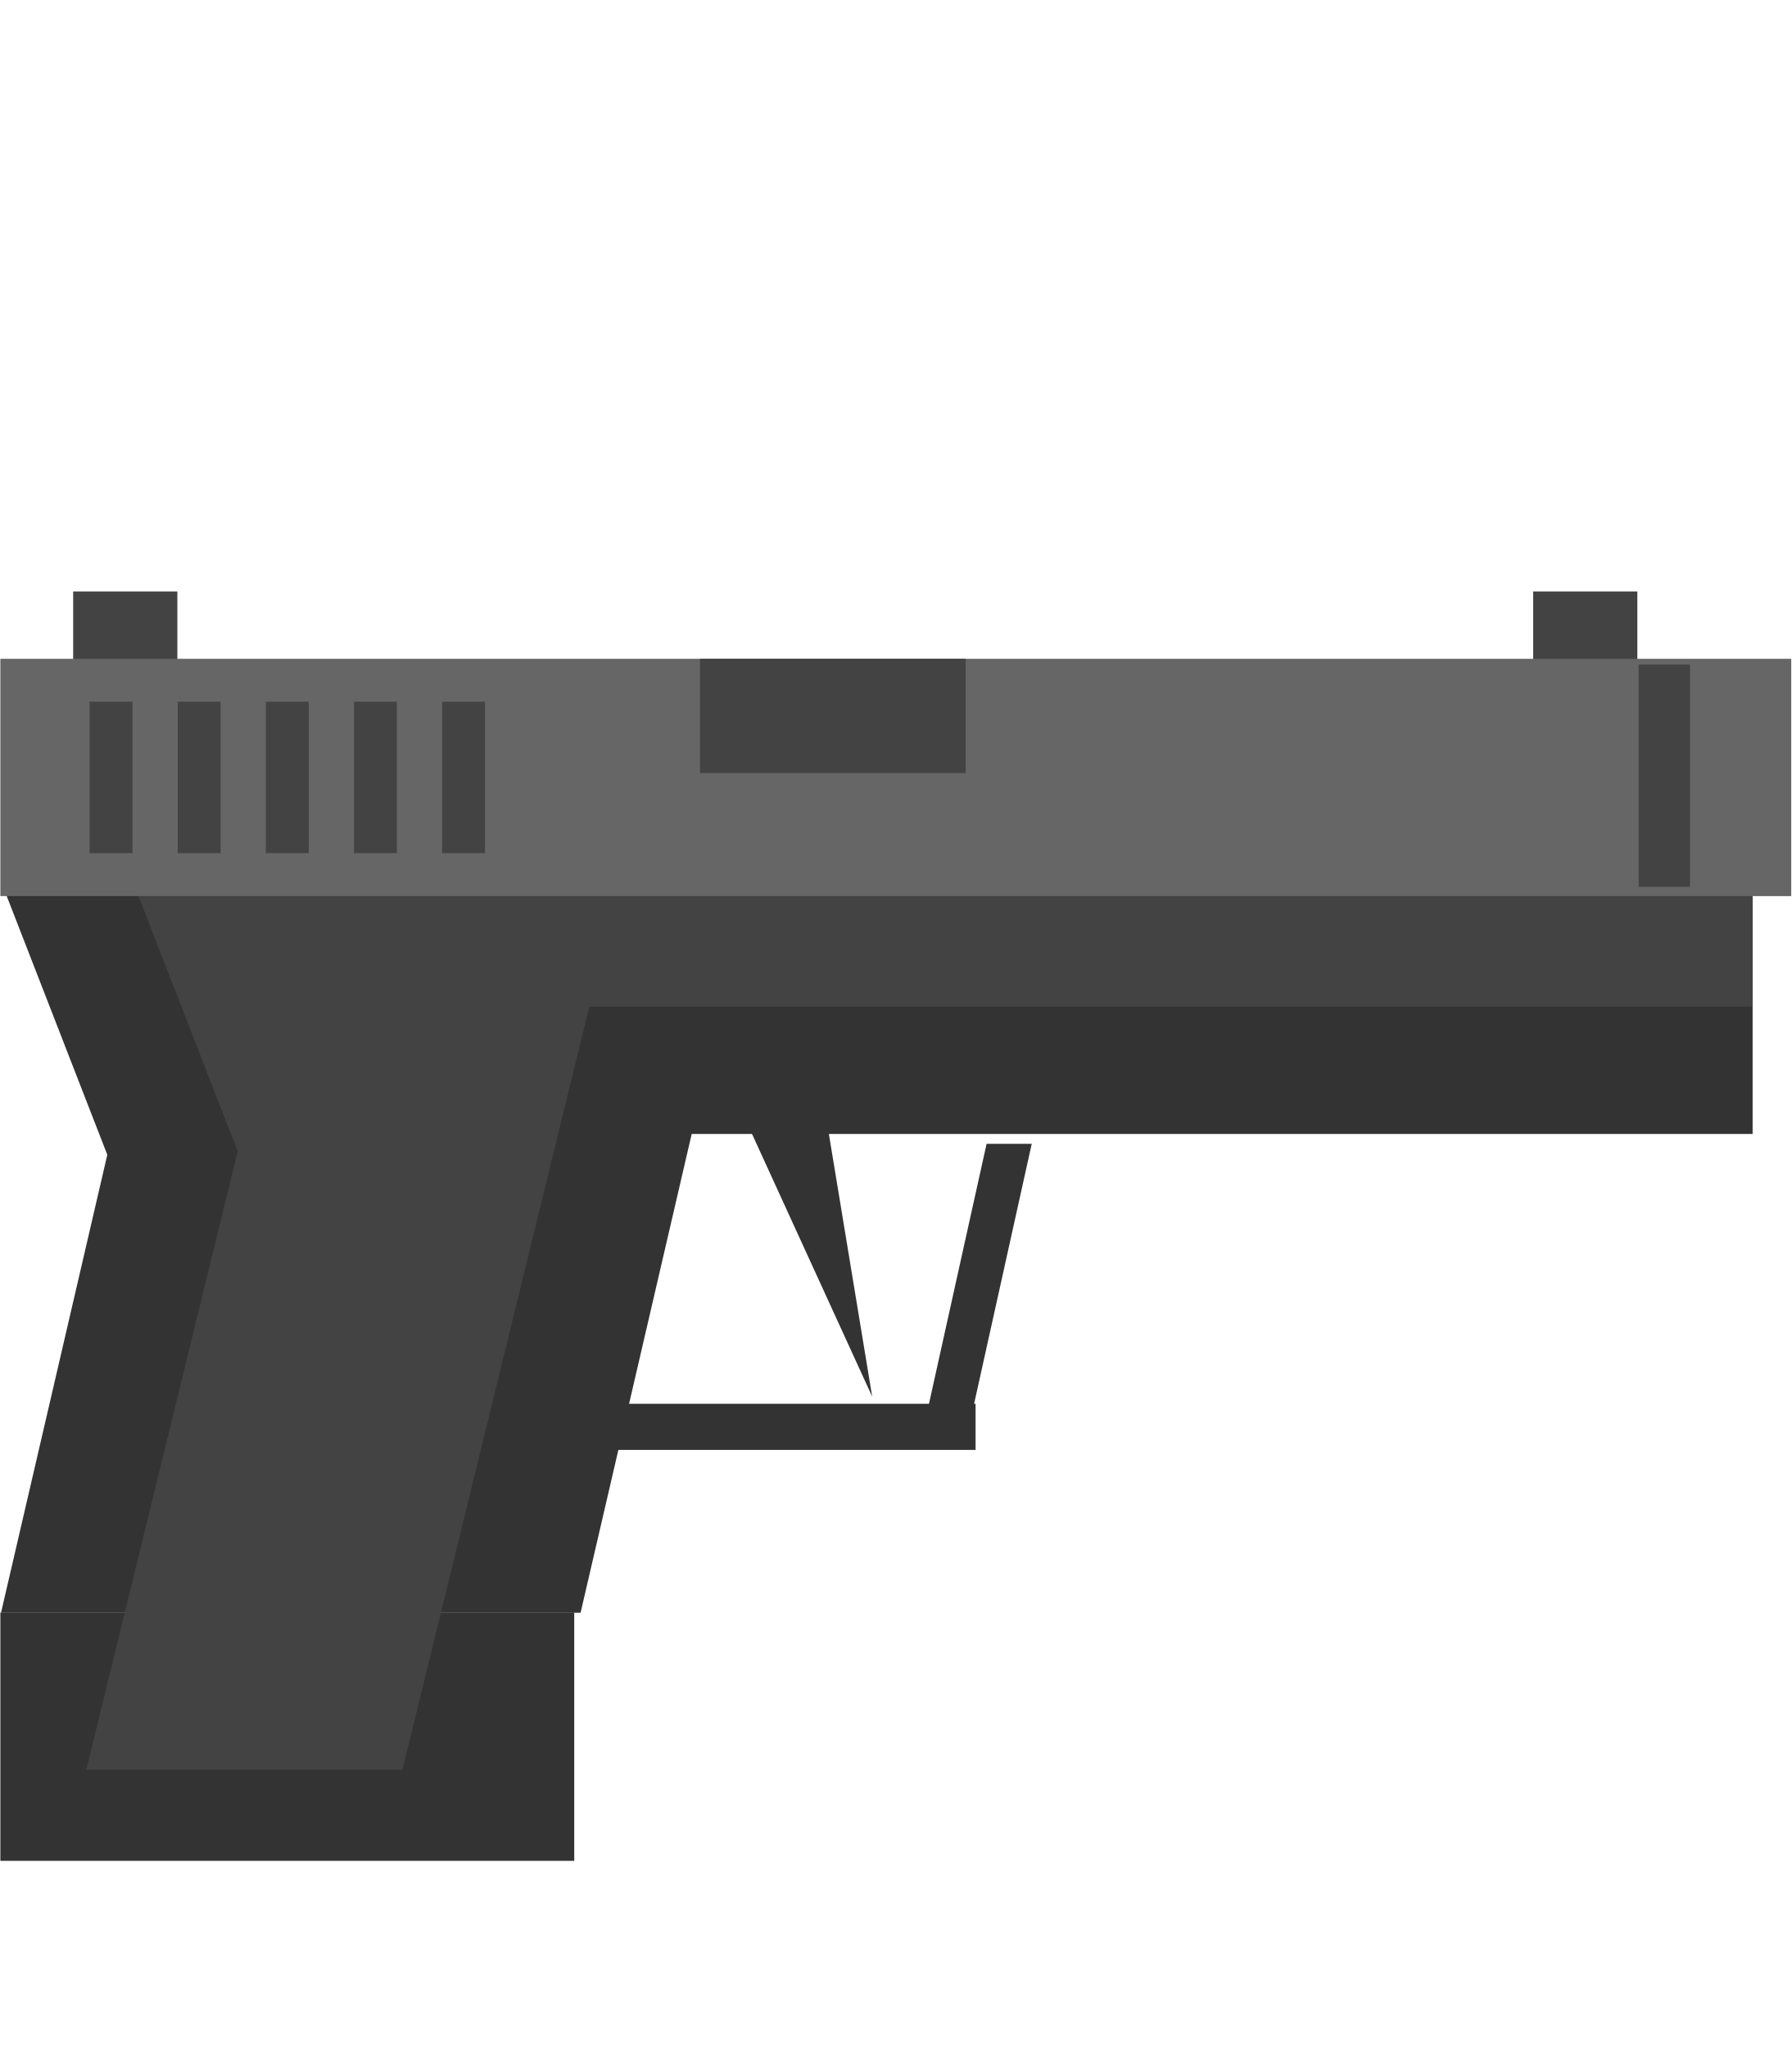
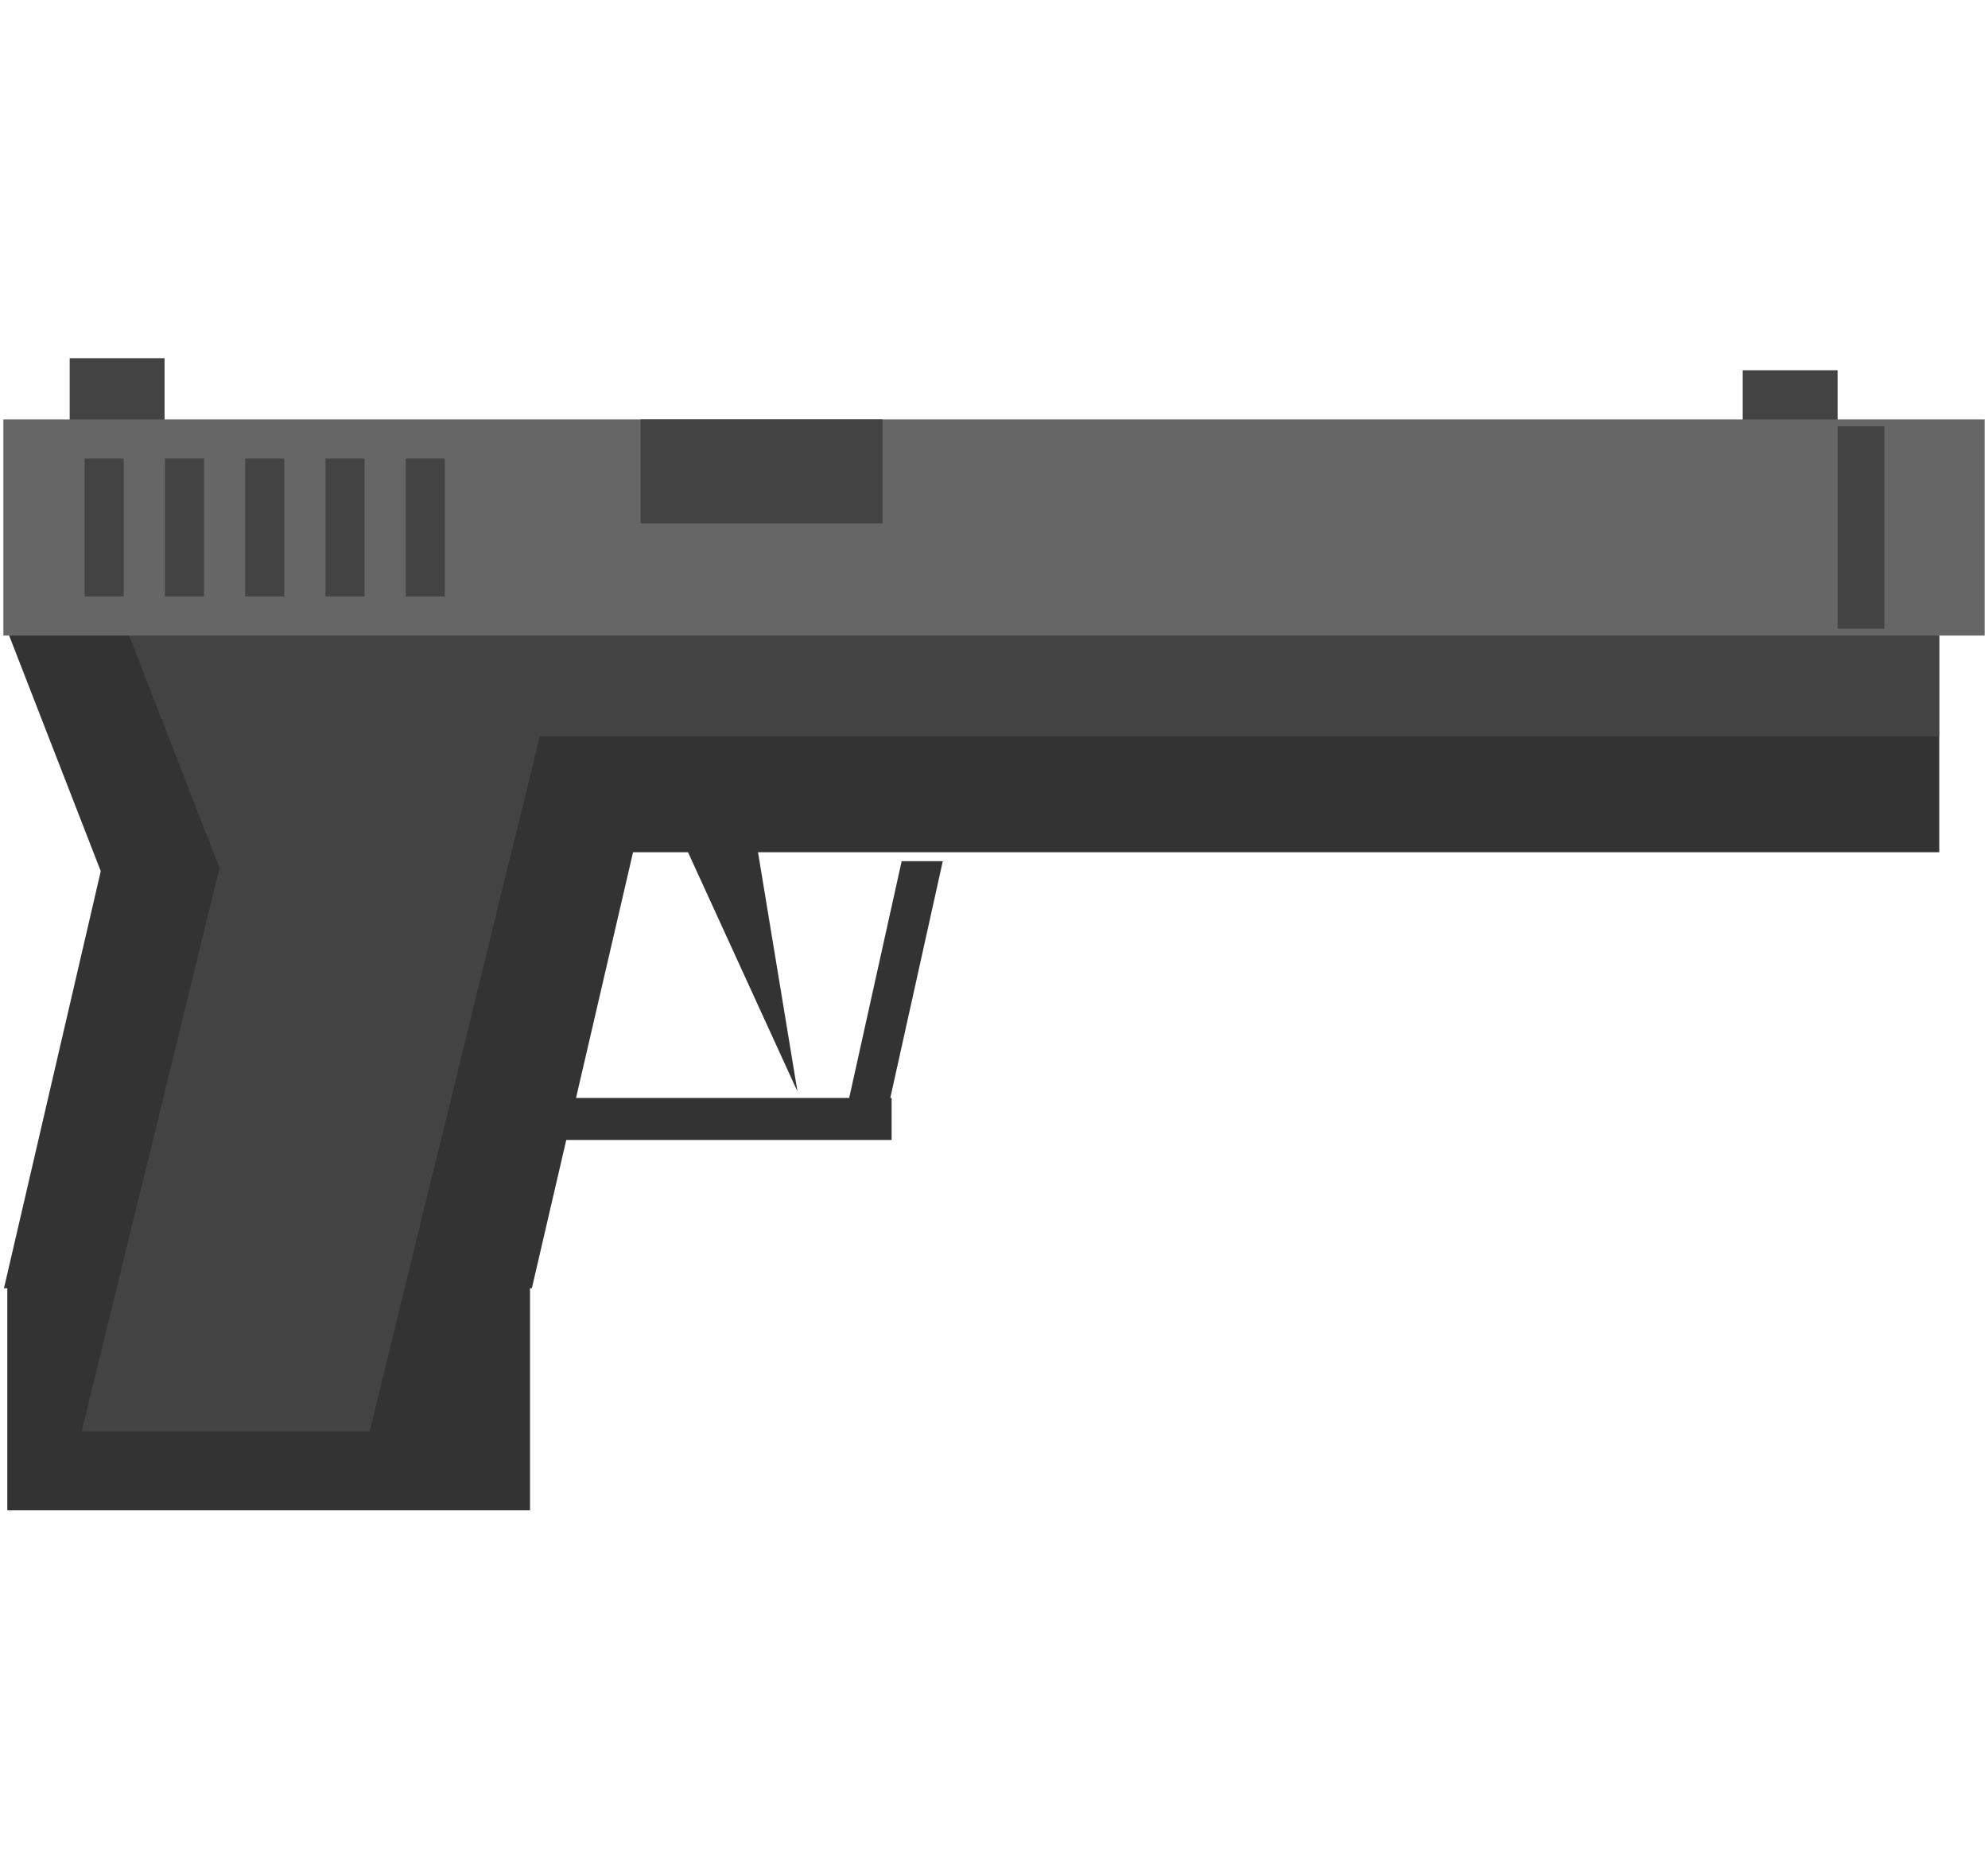
- <svg xmlns="http://www.w3.org/2000/svg" version="1.1" viewBox="0.0 0.0 353.685 404.21" fill="none" stroke="none" stroke-linecap="square" stroke-miterlimit="10">
+ <svg xmlns="http://www.w3.org/2000/svg" version="1.1" viewBox="0.0 0.0 430.877 404.913" fill="none" stroke="none" stroke-linecap="square" stroke-miterlimit="10">
  <clipPath id="p.0">
-     <path d="m0 0l353.685 0l0 404.21l-353.685 0l0 -404.21z" clip-rule="nonzero" />
+     <path d="m0 0l430.877 0l0 404.913l-430.877 0l0 -404.913z" clip-rule="nonzero" />
  </clipPath>
  <g clip-path="url(#p.0)">
-     <path fill="#000000" fill-opacity="0.0" d="m0 0l353.685 0l0 404.21l-353.685 0z" fill-rule="evenodd" />
-     <path fill="#434343" d="m302.667 116.745l20.567 0l0 43.874l-20.567 0z" fill-rule="evenodd" />
-     <path fill="#343333" d="m183.112 278.317l11.656 -52.567l8.911 0l-11.656 52.567z" fill-rule="evenodd" />
-     <path fill="#343333" d="m0.071 318.265l113.291 0l0 49.008l-113.291 0z" fill-rule="evenodd" />
-     <path fill="#343333" d="m70.101 277.063l122.488 0l0 9.102l-122.488 0z" fill-rule="evenodd" />
-     <path fill="#343333" d="m56.226 176.974l289.764 0l0 46.835l-289.764 0z" fill-rule="evenodd" />
-     <path fill="#343333" d="m1.054 176.157l20.443 52.567l34.958 0l-20.443 -52.567z" fill-rule="evenodd" />
-     <path fill="#343333" d="m0.201 318.299l33.114 -142.646l114.414 0l-33.114 142.646z" fill-rule="evenodd" />
-     <path fill="#434343" d="m27.057 176.157l20.443 52.567l34.958 0l-20.443 -52.567z" fill-rule="evenodd" />
-     <path fill="#434343" d="m56.226 176.157l289.764 0l0 22.551l-289.764 0z" fill-rule="evenodd" />
-     <path fill="#434343" d="m14.444 116.745l20.567 0l0 43.874l-20.567 0z" fill-rule="evenodd" />
-     <path fill="#666666" d="m7.647 137.095l338.394 0l0 32.0l-338.394 0z" fill-rule="evenodd" />
-     <path fill="#666666" d="m0.071 130.021l353.543 0l0 46.835l-353.543 0z" fill-rule="evenodd" />
-     <path fill="#434343" d="m17.681 138.493l8.472 0l0 29.89l-8.472 0z" fill-rule="evenodd" />
-     <path fill="#434343" d="m35.081 138.493l8.472 0l0 29.89l-8.472 0z" fill-rule="evenodd" />
-     <path fill="#434343" d="m52.48 138.493l8.472 0l0 29.89l-8.472 0z" fill-rule="evenodd" />
-     <path fill="#434343" d="m69.88 138.493l8.472 0l0 29.89l-8.472 0z" fill-rule="evenodd" />
-     <path fill="#434343" d="m87.28 138.493l8.472 0l0 29.89l-8.472 0z" fill-rule="evenodd" />
-     <path fill="#434343" d="m323.493 131.157l10.142 0l0 43.874l-10.142 0z" fill-rule="evenodd" />
-     <path fill="#434343" d="m17.034 349.293l39.723 -162.205l62.419 0l-39.723 162.205z" fill-rule="evenodd" />
-     <path fill="#343333" d="m162.199 215.121l9.984 60.535l-26.646 -58.236z" fill-rule="evenodd" />
-     <path fill="#434343" d="m138.19 130.021l52.441 0l0 22.551l-52.441 0z" fill-rule="evenodd" />
+     <path fill="#000000" fill-opacity="0.0" d="m0 0l430.877 0l0 404.913l-430.877 0z" fill-rule="evenodd" />
+     <path fill="#434343" d="m377.712 80.235l20.567 0l0 43.874l-20.567 0z" fill-rule="evenodd" />
+     <path fill="#343333" d="m183.771 239.193l11.656 -52.567l8.911 0l-11.656 52.567z" fill-rule="evenodd" />
+     <path fill="#343333" d="m1.584 278.286l113.291 0l0 49.008l-113.291 0z" fill-rule="evenodd" />
+     <path fill="#343333" d="m70.76 237.938l122.488 0l0 9.102l-122.488 0z" fill-rule="evenodd" />
+     <path fill="#343333" d="m56.885 137.849l363.433 0l0 46.835l-363.433 0z" fill-rule="evenodd" />
+     <path fill="#343333" d="m1.712 137.033l20.443 52.567l34.958 0l-20.443 -52.567z" fill-rule="evenodd" />
+     <path fill="#343333" d="m0.859 279.174l33.114 -142.646l114.414 0l-33.114 142.646z" fill-rule="evenodd" />
+     <path fill="#434343" d="m27.716 137.033l20.443 52.567l34.958 0l-20.443 -52.567z" fill-rule="evenodd" />
+     <path fill="#434343" d="m56.885 137.033l363.433 0l0 22.551l-363.433 0z" fill-rule="evenodd" />
+     <path fill="#434343" d="m15.103 77.621l20.567 0l0 43.874l-20.567 0z" fill-rule="evenodd" />
+     <path fill="#666666" d="m8.306 97.97l338.394 0l0 32.0l-338.394 0z" fill-rule="evenodd" />
+     <path fill="#666666" d="m0.73 90.896l429.417 0l0 46.835l-429.417 0z" fill-rule="evenodd" />
+     <path fill="#434343" d="m18.34 99.369l8.472 0l0 29.89l-8.472 0z" fill-rule="evenodd" />
+     <path fill="#434343" d="m35.74 99.369l8.472 0l0 29.89l-8.472 0z" fill-rule="evenodd" />
+     <path fill="#434343" d="m53.139 99.369l8.472 0l0 29.89l-8.472 0z" fill-rule="evenodd" />
+     <path fill="#434343" d="m70.539 99.369l8.472 0l0 29.89l-8.472 0z" fill-rule="evenodd" />
+     <path fill="#434343" d="m87.939 99.369l8.472 0l0 29.89l-8.472 0z" fill-rule="evenodd" />
+     <path fill="#434343" d="m398.278 92.376l10.142 0l0 43.874l-10.142 0z" fill-rule="evenodd" />
+     <path fill="#434343" d="m17.693 310.169l39.723 -162.205l62.419 0l-39.723 162.205z" fill-rule="evenodd" />
+     <path fill="#343333" d="m162.858 175.996l9.984 60.535l-26.646 -58.236z" fill-rule="evenodd" />
+     <path fill="#434343" d="m138.849 90.896l52.441 0l0 22.551l-52.441 0z" fill-rule="evenodd" />
  </g>
</svg>
